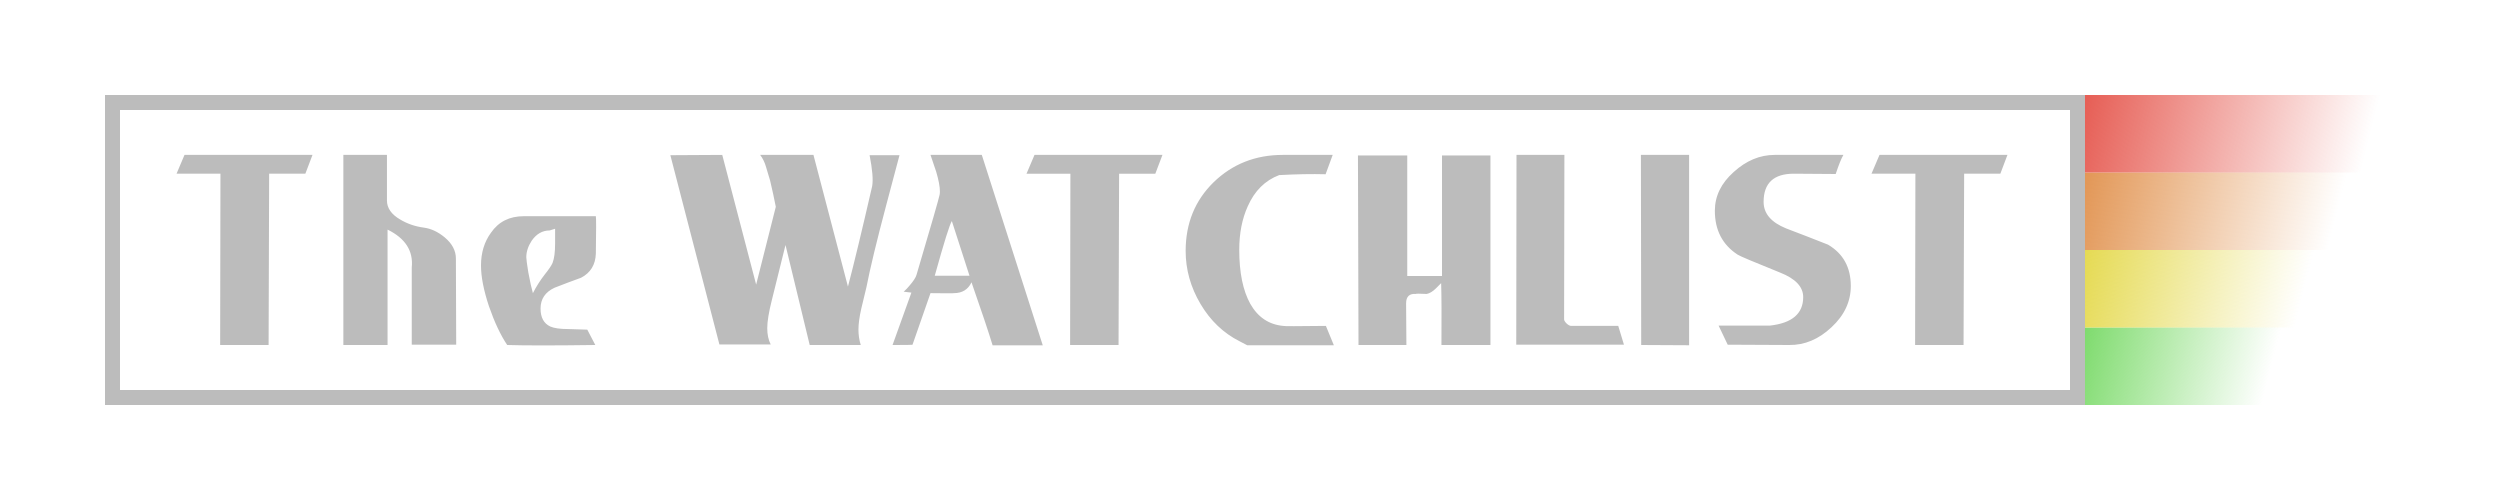
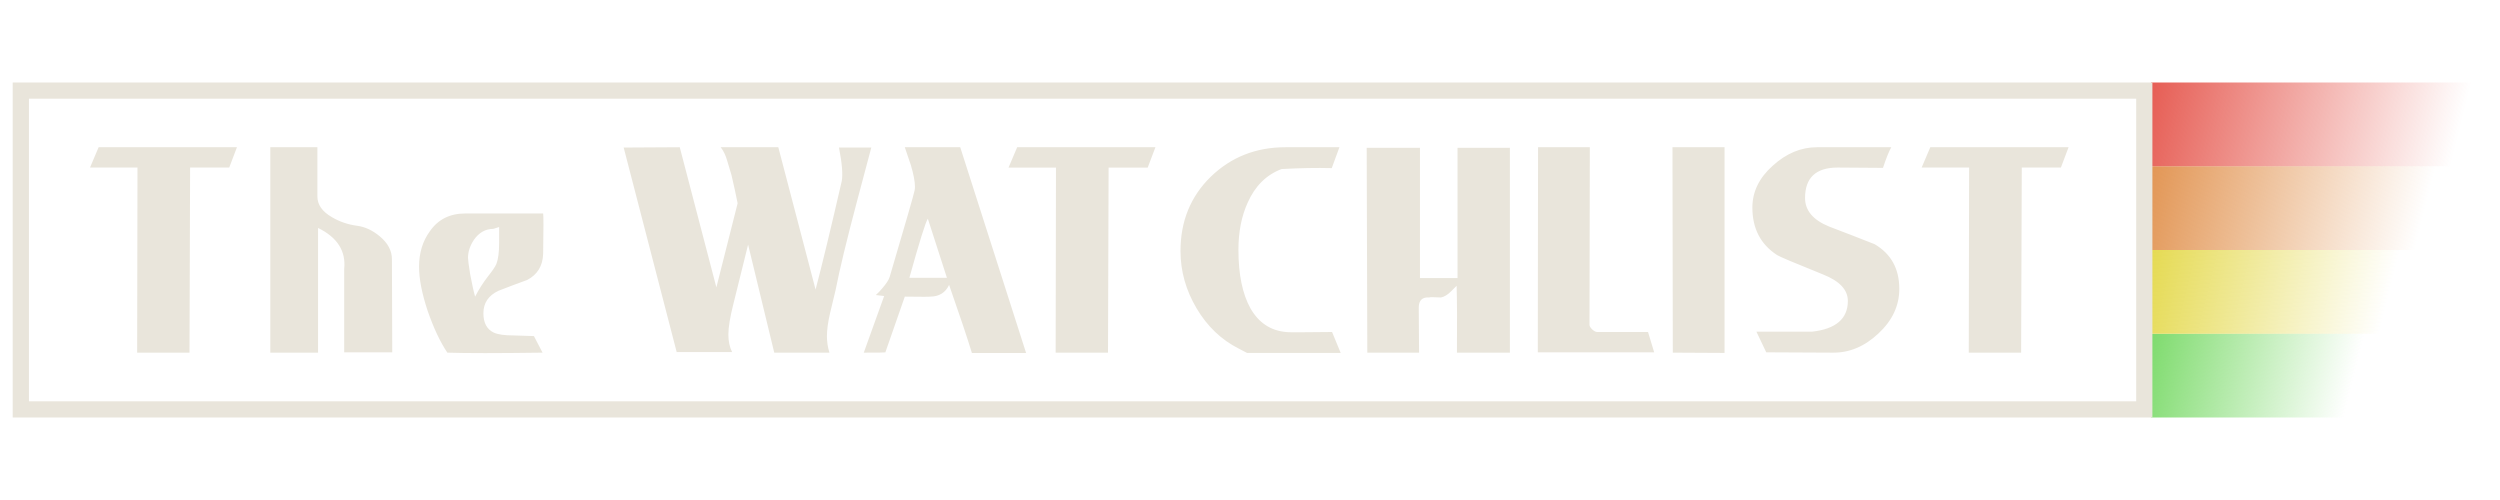
- <svg xmlns="http://www.w3.org/2000/svg" version="1.2" viewBox="0 0 500 100" width="1000" height="200">
+ <svg xmlns="http://www.w3.org/2000/svg" version="1.2" viewBox="0 0 1000 200" width="1000" height="200">
  <defs>
-     <linearGradient id="g1" x2="1" gradientUnits="userSpaceOnUse" gradientTransform="matrix(62,15.5,-7.294,29.176,416.75,65.5)">
+     <linearGradient id="g1" x2="1" gradientUnits="userSpaceOnUse" gradientTransform="matrix(134,33.5,-15.765,63.059,860.415,133.5)">
      <stop offset="0" stop-color="#7edb6d" />
      <stop offset=".6" stop-color="#7edb6d" stop-opacity="0" />
    </linearGradient>
-     <linearGradient id="g2" x2="1" gradientUnits="userSpaceOnUse" gradientTransform="matrix(62,15.5,-7.294,29.176,416.75,50)">
+     <linearGradient id="g2" x2="1" gradientUnits="userSpaceOnUse" gradientTransform="matrix(134,33.5,-15.765,63.059,860.415,100)">
      <stop offset="0" stop-color="#e5da52" />
      <stop offset=".7" stop-color="#e5da52" stop-opacity="0" />
    </linearGradient>
-     <linearGradient id="g3" x2="1" gradientUnits="userSpaceOnUse" gradientTransform="matrix(62,15.5,-7.294,29.176,416.75,34.5)">
+     <linearGradient id="g3" x2="1" gradientUnits="userSpaceOnUse" gradientTransform="matrix(134,33.5,-15.765,63.059,860.415,66.5)">
      <stop offset="0" stop-color="#e29655" />
      <stop offset=".8" stop-color="#e29655" stop-opacity="0" />
    </linearGradient>
-     <linearGradient id="g4" x2="1" gradientUnits="userSpaceOnUse" gradientTransform="matrix(62,15.5,-7.294,29.176,416.75,19)">
+     <linearGradient id="g4" x2="1" gradientUnits="userSpaceOnUse" gradientTransform="matrix(134,33.5,-15.765,63.059,860.415,33)">
      <stop offset="0" stop-color="#e65d54" />
      <stop offset=".9" stop-color="#e65d54" stop-opacity="0" />
    </linearGradient>
  </defs>
  <style>
		.s0 { fill: url(#g1) } 
		.s1 { fill: url(#g2) } 
		.s2 { fill: url(#g3) } 
		.s3 { fill: url(#g4) } 
- 		.s4 { fill: #bcbcbc } 
+ 		.s4 { fill: #e9e5db } 
	</style>
-   <g id="Folder 2">
-     <path id="Shape 2 copy 3" fill-rule="evenodd" class="s0" d="m478.75 65.5v15.5h-62v-15.5z" />
-     <path id="Shape 2 copy 2" fill-rule="evenodd" class="s1" d="m478.75 50v15.5h-62v-15.5z" />
-     <path id="Shape 2 copy" fill-rule="evenodd" class="s2" d="m478.75 34.5v15.5h-62v-15.5z" />
-     <path id="Shape 2" fill-rule="evenodd" class="s3" d="m478.75 19v15.5h-62v-15.5z" />
-   </g>
-   <g id="Folder 1">
-     <path id="The WATCHLIST" fill-rule="evenodd" class="s4" d="m36.9 30.98h25.6l-1.43 3.76h-7.24l-0.11 34.26h-9.69l0.06-34.26h-8.78zm54.28 20.75l0.06 17.21h-8.89v-15.44q0.51-4.96-4.84-7.58v23.08h-8.84v-38.02h8.72v9.12q0 2.28 2.68 3.82 2.11 1.26 4.67 1.6 2.17 0.28 4.17 1.93 2.28 1.89 2.27 4.28zm27.99-1.02q-0.11 3.36-2.96 4.84-2.68 0.97-5.31 2-2.79 1.31-2.79 4.16 0 2.67 1.94 3.59 1.14 0.51 3.59 0.51 0.46 0 3.82 0.12l1.6 3.07q-12.43 0.17-17.62 0-1.99-2.96-3.65-7.75-1.59-4.79-1.59-8.15 0-3.82 1.99-6.55 2.28-3.31 6.56-3.31h14.42q0.11 0.57 0 7.47zm-8.15-2q0-3.53 0-2.96l-1.08 0.34q-2.17 0-3.6 2.05-1.08 1.65-1.08 3.31 0 0.51 0.4 3.02 0.52 2.79 0.92 4.16 1.02-2 2.39-3.76 1.19-1.48 1.54-2.28 0.51-1.31 0.51-3.88zm62.27 8.72q-0.51 2.11-1.03 4.28-0.57 2.51-0.57 4.22 0 1.59 0.46 3.07h-10.21l-4.84-20-2.74 11.05q-0.91 3.6-0.91 5.59 0 1.88 0.69 3.25h-10.26l-9.81-37.85 10.38-0.06 6.78 25.94 3.93-15.56q-0.51-2.62-1.14-5.25-0.4-1.31-0.8-2.67-0.4-1.43-1.19-2.46h10.66l6.9 26.34q1.76-6.67 4.84-20.07 0.34-1.88-0.51-6.21h5.98q-1.43 5.3-2.62 9.86-2.91 10.95-3.99 16.53zm23.07-26.45l12.19 38.08h-10.03q-1.19-3.93-4.22-12.6-1.02 2.17-3.53 2.17 0 0.06-4.67 0l-3.6 10.32q-0.11 0.05-3.99 0.05l3.77-10.48-1.54-0.18q0.68-0.62 1.14-1.19 1.19-1.37 1.42-2.17 4.45-15.05 4.62-16.02 0.06-0.28 0.06-0.68 0-1.42-0.74-3.93-0.57-1.66-1.14-3.37zm-9.41 24.17h6.95l-3.53-10.94q-0.63 0.91-3.42 10.94zm19.95-24.17h25.59l-1.43 3.77h-7.24l-0.11 34.25h-9.69l0.06-34.25h-8.78zm58.28 34.2l1.59 3.87h-17.33l-1.53-0.8q-4.85-2.45-7.81-7.46-2.97-5.02-2.97-10.6 0-8.27 5.59-13.74 5.64-5.47 13.85-5.47h9.97l-1.42 3.87q-4.16-0.11-9.29 0.17-4.22 1.6-6.27 6.22-1.71 3.76-1.71 8.72 0 6.84 2.22 10.83 2.28 3.99 6.56 4.39 0 0.11 8.55 0zm32.91-34.09v37.91h-9.8q0.06-8.55-0.06-12.37-0.05 0.05-1.02 1.02-0.97 0.97-1.88 1.14-2.23-0.11-2.11 0-2-0.17-2 1.88l0.06 8.33h-9.58l-0.11-37.91h9.86v24.11h6.95v-24.11zm5.21-0.11h9.58l-0.06 32.89q0 0.34 0.52 0.85 0.51 0.46 0.91 0.46h9.4l1.14 3.76h-21.54zm34.52 0v38.07l-9.58-0.05-0.06-38.02zm17.12 0h13.74q-0.63 1.08-1.54 3.82l-8.38-0.06q-6.04 0-6.04 5.64 0 3.48 4.5 5.3 4.22 1.6 8.38 3.25 4.56 2.68 4.56 8.27 0 4.67-3.87 8.26-3.82 3.59-8.44 3.54l-12.31-0.06-1.82-3.82q0.57 0 10.26 0 6.66-0.74 6.66-5.7 0-3.08-4.61-4.9-7.93-3.19-8.5-3.59-4.56-2.97-4.56-8.78 0-4.39 3.77-7.75 3.76-3.42 8.2-3.42zm20.96 0h25.59l-1.42 3.76h-7.24l-0.12 34.26h-9.69l0.06-34.26h-8.78z" />
-     <path id="Shape 3 copy" fill-rule="evenodd" class="s4" d="m417 19v62h-396v-62zm-393 3v56h390v-56z" />
+   <g id="Folder 3">
+     <g id="Folder 2">
+       <path id="Shape 2 copy 3" fill-rule="evenodd" class="s0" d="m994.42 133.5v33.5h-134v-33.5z" />
+       <path id="Shape 2 copy 2" fill-rule="evenodd" class="s1" d="m994.42 100v33.5h-134v-33.5z" />
+       <path id="Shape 2 copy" fill-rule="evenodd" class="s2" d="m994.42 66.5v33.5h-134v-33.5z" />
+       <path id="Shape 2" fill-rule="evenodd" class="s3" d="m994.42 33v33.5h-134v-33.5z" />
+     </g>
+     <g id="Folder 1">
+       <path id="The WATCHLIST" fill-rule="evenodd" class="s4" d="m39.45 58.89h55.33l-3.09 8.13h-15.65l-0.24 74.04h-20.94l0.13-74.04h-18.98zm117.32 44.85l0.13 37.19h-19.22v-33.37q1.11-10.72-10.46-16.38v49.88h-19.1v-82.17h18.84v19.71q0 4.93 5.8 8.26 4.56 2.72 10.09 3.45 4.69 0.61 9.01 4.18 4.93 4.08 4.91 9.25zm60.49-2.21q-0.24 7.26-6.4 10.46-5.79 2.1-11.47 4.32-6.03 2.84-6.03 9 0 5.77 4.19 7.75 2.46 1.11 7.76 1.11 0.99 0 8.26 0.26l3.45 6.63q-26.86 0.37-38.08 0-4.3-6.4-7.89-16.75-3.43-10.35-3.43-17.61 0-8.26 4.3-14.16 4.93-7.15 14.18-7.15h31.16q0.24 1.23 0 16.14zm-17.61-4.32q0-7.63 0-6.4l-2.34 0.74q-4.69 0-7.78 4.43-2.33 3.56-2.33 7.15 0 1.1 0.86 6.53 1.13 6.03 1.99 8.99 2.21-4.32 5.17-8.13 2.57-3.2 3.33-4.93 1.1-2.83 1.1-8.38zm134.58 18.84q-1.1 4.57-2.22 9.26-1.24 5.42-1.24 9.12 0 3.43 1 6.63h-22.07l-10.46-43.22-5.92 23.88q-1.97 7.78-1.97 12.08 0 4.06 1.49 7.02h-22.17l-21.2-81.8 22.43-0.13 14.65 56.06 8.5-33.63q-1.11-5.66-2.47-11.34-0.86-2.84-1.73-5.77-0.86-3.1-2.57-5.32h23.04l14.91 56.93q3.81-14.42 10.47-43.38 0.73-4.06-1.11-13.42h12.93q-3.09 11.45-5.67 21.31-6.28 23.66-8.62 35.72zm49.86-57.16l26.35 82.3h-21.68q-2.57-8.49-9.12-27.23-2.2 4.69-7.63 4.69 0 0.13-10.09 0l-7.78 22.3q-0.24 0.11-8.63 0.11l8.15-22.65-3.33-0.39q1.47-1.34 2.47-2.57 2.57-2.96 3.07-4.69 9.61-32.53 9.98-34.62 0.13-0.61 0.13-1.47 0-3.07-1.6-8.5-1.23-3.59-2.46-7.28zm-20.34 52.24h15.02l-7.63-23.65q-1.36 1.97-7.39 23.65zm43.12-52.24h55.3l-3.09 8.15h-15.64l-0.24 74.02h-20.94l0.13-74.02h-18.98zm125.96 73.91l3.44 8.37h-37.46l-3.31-1.73q-10.48-5.3-16.88-16.13-6.42-10.84-6.42-22.9 0-17.88 12.09-29.7 12.19-11.82 29.93-11.82h21.55l-3.07 8.36q-8.99-0.24-20.08 0.37-9.12 3.46-13.55 13.44-3.7 8.13-3.7 18.85 0 14.78 4.8 23.4 4.93 8.63 14.18 9.49 0 0.24 18.48 0zm71.13-73.68v81.94h-21.18q0.13-18.48-0.13-26.74-0.11 0.11-2.21 2.21-2.09 2.09-4.06 2.46-4.82-0.24-4.56 0-4.32-0.37-4.32 4.07l0.13 18h-20.71l-0.24-81.94h21.31v52.11h15.02v-52.11zm11.26-0.23h20.71l-0.13 71.08q0 0.74 1.12 1.84 1.11 0.99 1.97 0.99h20.32l2.46 8.13h-46.55zm74.6 0v82.28l-20.7-0.11-0.13-82.17zm37 0h29.7q-1.36 2.33-3.33 8.26l-18.11-0.13q-13.06 0-13.06 12.19 0 7.52 9.73 11.45 9.12 3.46 18.11 7.02 9.86 5.8 9.86 17.88 0 10.09-8.37 17.85-8.25 7.76-18.24 7.65l-26.61-0.13-3.93-8.25q1.23 0 22.18 0 14.39-1.6 14.39-12.32 0-6.66-9.96-10.59-17.14-6.9-18.37-7.76-9.86-6.42-9.86-18.98 0-9.49 8.15-16.75 8.12-7.39 17.72-7.39zm45.3 0h55.31l-3.07 8.13h-15.65l-0.26 74.04h-20.94l0.13-74.04h-18.98z" />
+       <path id="Shape 3 copy" fill-rule="evenodd" class="s4" d="m860.96 33v134h-855.88v-134zm-6.48 6.48v121.04h-842.9v-121.04z" />
+     </g>
  </g>
</svg>
